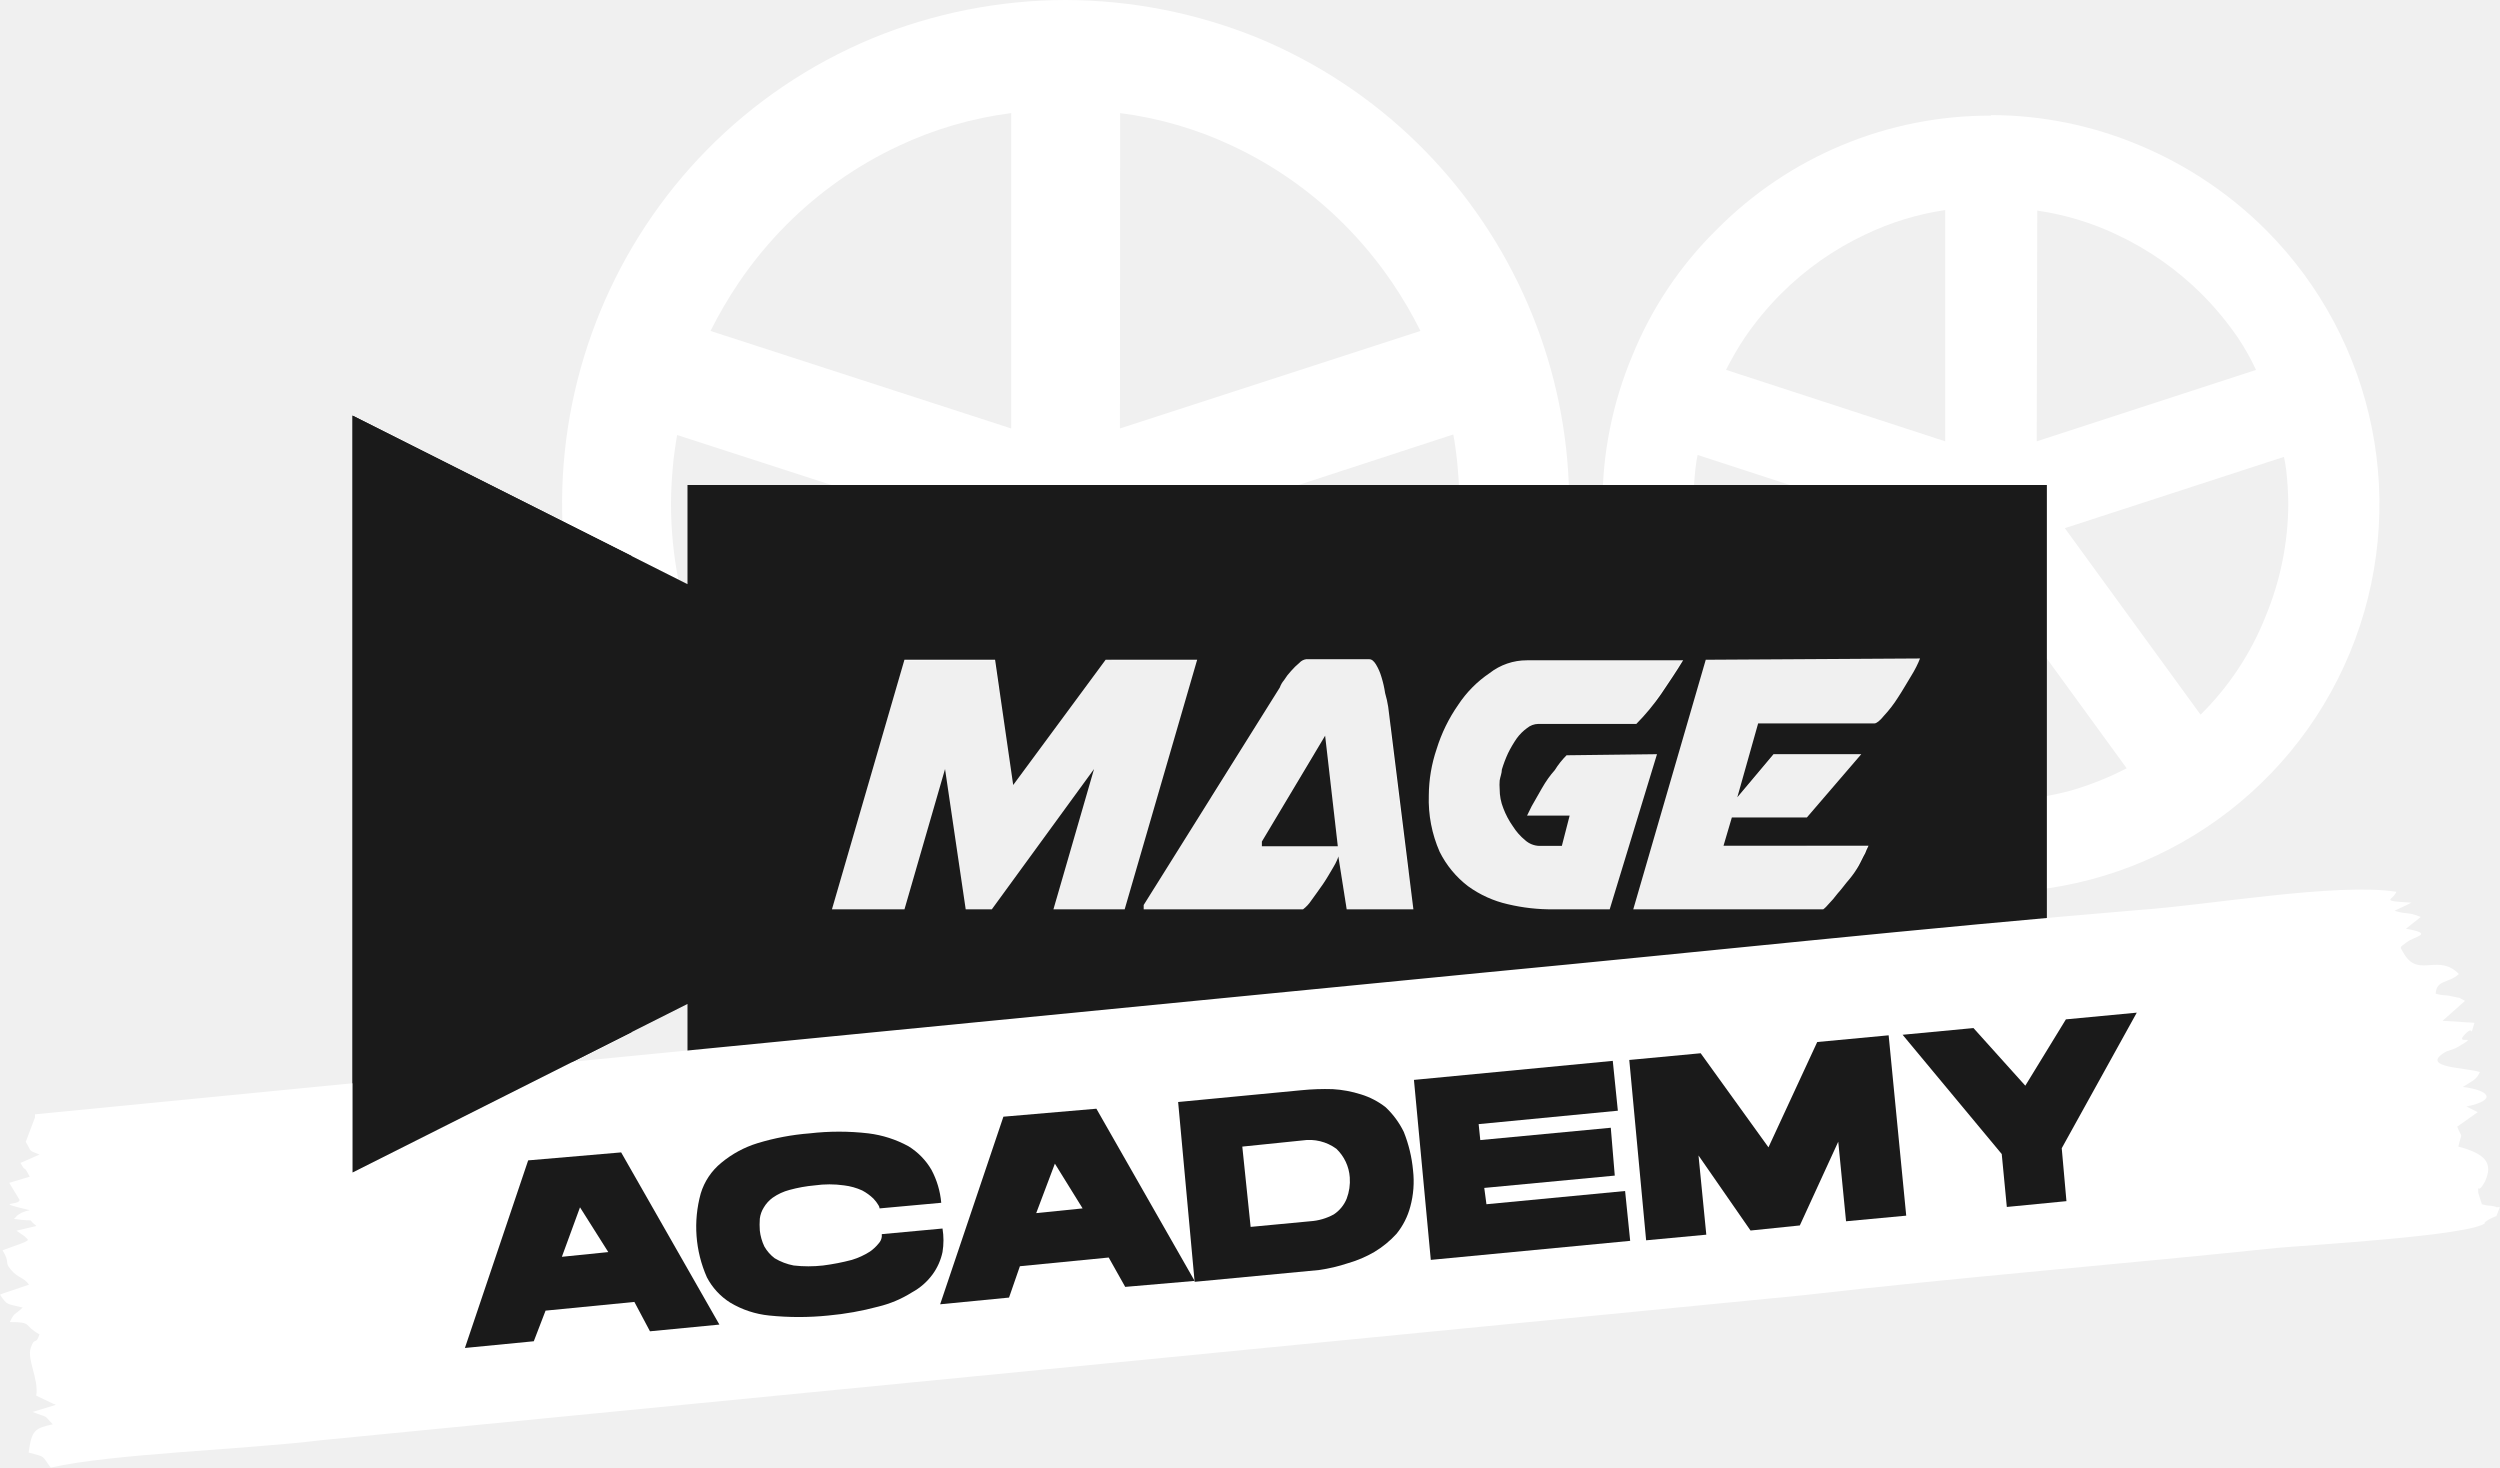
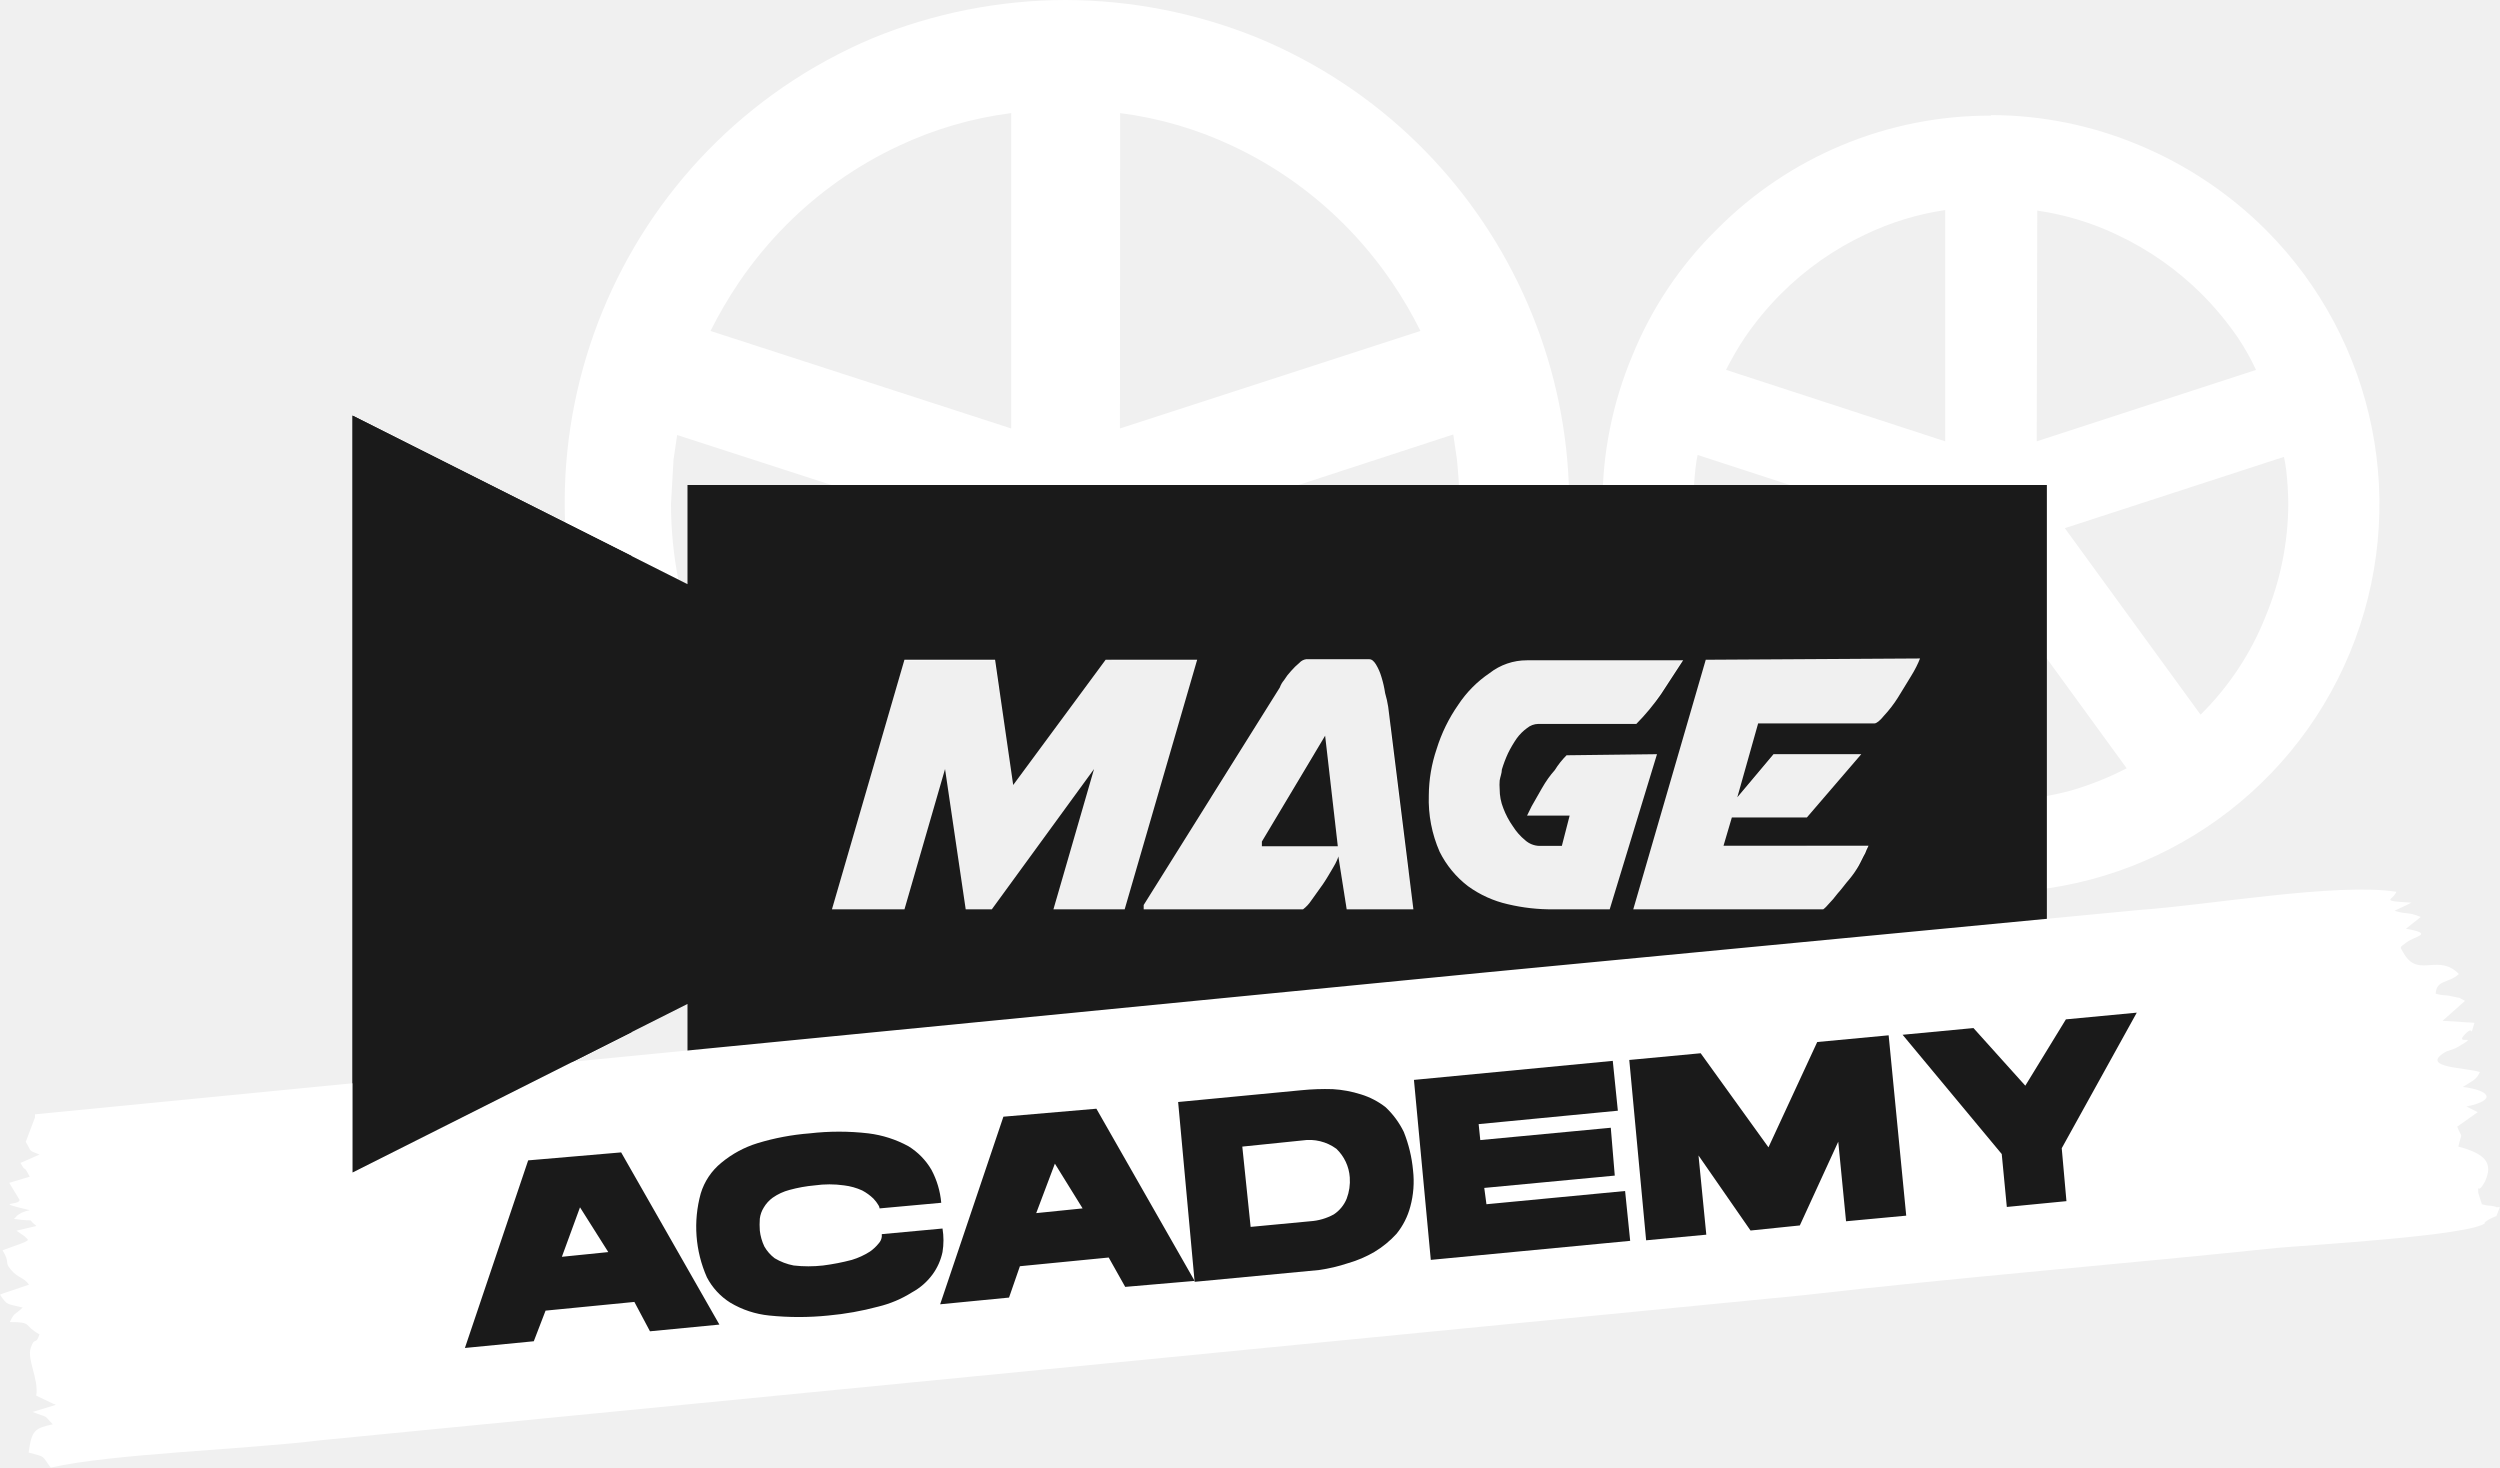
<svg xmlns="http://www.w3.org/2000/svg" viewBox="0 0 137.93 80.99">
-   <defs>
-     <style>.cls-1,.cls-3{fill:#fff;}.cls-2,.cls-4{fill:#1a1a1a;}.cls-2,.cls-3{fill-rule:evenodd;}</style>
-   </defs>
-   <g id="Layer_2" data-name="Layer 2">
-     <g id="Layer_1-2" data-name="Layer 1">
-       <path class="cls-1" d="M109.84,6.35A21.18,21.18,0,0,1,118,8a21.72,21.72,0,0,1,7,4.67,21.42,21.42,0,0,1-15.17,36.57,20.82,20.82,0,0,1-7.42-1.33.83.83,0,0,1,.08-.12,1.81,1.81,0,0,0,.09-.17l.17-.34a1.62,1.62,0,0,0,.17-.36l.11-.23H99.72a17.93,17.93,0,0,1-2.46-1.56h2.41l3-3.49H97.85l-2,2.38L97,39.91h6.43c.09,0,.29-.14.51-.42a6.71,6.71,0,0,0,.77-1c.26-.39.48-.79.71-1.16s.4-.71.51-1h-5.47l5.3-7.29-12.1-3.94a6.83,6.83,0,0,0-.12.77,18.37,18.37,0,0,0-.11,1.84A16.19,16.19,0,0,0,94.71,34a14.19,14.19,0,0,0,1.21,2.36H94.11l-1.3,4.39c-.51-.68-1-1.42-1.45-2.15a4,4,0,0,0,.28-.37c.4-.6.83-1.22,1.22-1.87H90.23L90.06,36a21.15,21.15,0,0,1,0-16.38,20.61,20.61,0,0,1,4.65-6.95,21.19,21.19,0,0,1,15.13-6.29Zm2.53,18,12.1-3.94a13.2,13.2,0,0,0-1-1.78,17.37,17.37,0,0,0-2-2.41,16.67,16.67,0,0,0-4.65-3.26,15.32,15.32,0,0,0-4.42-1.34Zm13.66.85-12.11,3.94,7.49,10.29,0,0A15.77,15.77,0,0,0,125,34a16.37,16.37,0,0,0,1.25-6.26,18.34,18.34,0,0,0-.12-1.84A6.8,6.8,0,0,0,126,25.17Zm-8.68,17.21-7.51-10.32-7.48,10.32a16.86,16.86,0,0,0,11.85,1.22A16.76,16.76,0,0,0,117.35,42.38Zm-22.11-22,12.08,3.94V11.59a15.32,15.32,0,0,0-4.39,1.34,16.52,16.52,0,0,0-4.65,3.26,17,17,0,0,0-2,2.41C95.9,19.16,95.56,19.76,95.24,20.38Z" />
-       <path class="cls-1" d="M58.79,0A28.37,28.37,0,0,1,69.42,2.1,27.84,27.84,0,0,1,85.21,36.4h-1a3.33,3.33,0,0,0-2.07.71,6.27,6.27,0,0,0-1.73,1.75,8.79,8.79,0,0,0-1.19,2.44,8.12,8.12,0,0,0-.43,2.55,7.54,7.54,0,0,0,.43,2.72c-.26.29-.54.57-.83.85s-.48.46-.7.68l-1-8a21.75,21.75,0,0,0,3.83-12.33c0-.82-.06-1.64-.14-2.44-.06-.45-.11-.93-.2-1.36L63.64,29.37l6.63,9.1L66.84,44l-2.13-2.92,1.37-4.65H61.34l-2.55-3.52L55.11,38l-.23-1.56h-5l-4,13.77h4l.66-2.26a22.66,22.66,0,0,0,2.52.87h0l.2,1.39h1.44l.68-.9a19.93,19.93,0,0,0,2.92.28l-.2.62h4l.26-.9L63.69,49l-.59.91V50s0,0,0,.17h8.79a1.92,1.92,0,0,0,.45-.48c.2-.28.43-.59.65-.91s.4-.65.57-.93.26-.51.28-.6l.46,2.92h1a27.46,27.46,0,0,1-5.81,3.29A27.79,27.79,0,0,1,48.16,2.1,28.25,28.25,0,0,1,58.79,0Zm3,23.64,16.58-5.38a22.73,22.73,0,0,0-1.56-2.67,22.21,22.21,0,0,0-2.64-3.2A21.77,21.77,0,0,0,68,8.05a20.65,20.65,0,0,0-6.2-1.81ZM72.51,41.56l.82,1.13.48,4H69.62v-.26Zm-28.83,1.9L53.94,29.37,37.36,24c-.08.43-.14.91-.2,1.36-.08.8-.14,1.62-.14,2.44a22.09,22.09,0,0,0,1.64,8.33,21.82,21.82,0,0,0,4.74,7.06ZM39.2,18.26l16.59,5.38V6.24a20.71,20.71,0,0,0-6.21,1.81,21.77,21.77,0,0,0-6.18,4.34,22.21,22.21,0,0,0-2.64,3.2A24.22,24.22,0,0,0,39.2,18.26Z" />
-       <path class="cls-2" d="M19.45,22.93l18.48,9.3V26.76h75v34.1h-75V55.39l-18.48,9.3Zm42.6,27.24,4-13.77H61l-5.1,6.91-1-6.91h-5l-4,13.77h4l2.24-7.74,1.14,7.74h1.44l5.64-7.74-2.24,7.74Zm15.93,0L76.59,39a5.78,5.78,0,0,0-.17-.76,6,6,0,0,0-.2-.88,2.92,2.92,0,0,0-.31-.71c-.11-.17-.22-.28-.37-.28H72.06a.62.62,0,0,0-.37.2,3.9,3.9,0,0,0-.46.45,3.27,3.27,0,0,0-.39.51,1.24,1.24,0,0,0-.23.4l-7.51,12V50s0,0,0,.17h8.79a1.92,1.92,0,0,0,.45-.48c.2-.28.43-.59.65-.91s.4-.65.57-.93.26-.51.28-.6l.46,2.92Zm-8.36-3.74,3.49-5.84.7,6.1H69.62Zm21.8-4.82-2.61,8.56H85.69a10.39,10.39,0,0,1-2.49-.28,6,6,0,0,1-2.21-1A5.45,5.45,0,0,1,79.43,47a7.14,7.14,0,0,1-.6-3.12,8.12,8.12,0,0,1,.43-2.55,8.79,8.79,0,0,1,1.19-2.44,6.27,6.27,0,0,1,1.73-1.75,3.33,3.33,0,0,1,2.07-.71h8.61c-.39.65-.82,1.27-1.22,1.87a12.2,12.2,0,0,1-1.36,1.64H84.87a1,1,0,0,0-.62.23,2.56,2.56,0,0,0-.57.57,6.54,6.54,0,0,0-.48.82,6.78,6.78,0,0,0-.34.9c0,.2-.09.4-.12.6a2.9,2.9,0,0,0,0,.48,2.81,2.81,0,0,0,.2,1.05,4.48,4.48,0,0,0,.53,1,3.21,3.21,0,0,0,.68.77,1.22,1.22,0,0,0,.77.31h1.25L86.6,45H84.25v0l.25-.51c.17-.29.34-.6.57-1s.45-.71.71-1a4.57,4.57,0,0,1,.65-.82Zm2.69-5.21-4,13.77h10.48s.12-.08.26-.25a6.38,6.38,0,0,0,.54-.63c.23-.25.42-.53.65-.79a5,5,0,0,0,.51-.74,1.81,1.81,0,0,0,.09-.17l.17-.34a1.62,1.62,0,0,0,.17-.36l.11-.23h-8l.46-1.56h4.14l3-3.49H97.85l-2,2.38L97,39.91h6.43c.09,0,.29-.14.51-.42a6.71,6.71,0,0,0,.77-1c.26-.39.48-.79.71-1.16s.4-.71.51-1Z" />
-       <path class="cls-3" d="M1.42,63c.37.62.11.42.76.7l-1.05.46c.34.62.12,0,.51.76l-1.13.34.57.94c0,.34-1.56.06.56.57a1.94,1.94,0,0,0-.45.14c-.37.22-.17.11-.42.34,1.41.2.59-.12,1.24.39l-1.1.26.45.31c.2.26.57.14-1.22.77.46.76.06.59.46,1.07s.7.4,1,.83L.2,71.35l-.2.08c.43.63.37.48,1.25.71-.48.46-.43.23-.71.8,1.3,0,.71.17,1.64.68-.22.65-.25.08-.48.73S2.15,76.08,2,77l.94.45a.28.28,0,0,1,.14.06l-1.28.39c.94.37.54.09,1.11.68-1,.23-1.16.32-1.33,1.56,1,.26.71.17,1.22.83,3.37-.77,10.8-1,14.91-1.51l81.78-8c8.67-1,17.46-1.7,26.13-2.61,1.5-.14,10.86-.68,11.51-1.39,0,0-.2.06.17-.17a4.14,4.14,0,0,1,.43-.2l.19-.48a.26.26,0,0,0-.17,0,.5.5,0,0,0-.17-.06c-.28-.06-.28,0-.65-.11l-.2-.63c0-.71-.11.09.23-.39l.14-.23c.46-1,.06-1.53-1.47-1.93.22-.91.22-.37-.06-1.1l1.13-.8-.62-.31c1.76-.37,1.22-.91-.2-1.08.57-.37.74-.39.94-.82-.68-.25-3.26-.23-2-1.05.25-.17.51-.17.79-.34,1.31-.76-.23-.05.37-.68s.23.37.54-.65l-1.76-.11L136,55.22c-.54-.28-.06-.09-.77-.26-.31-.08-.37,0-.85-.14.06-.79.68-.54,1.28-1.08-1.08-1.13-2.16.15-2.95-1l-.12-.19c-.17-.34-.25-.23.2-.57s1.56-.45-.05-.74l.82-.65c-.77-.31-.71-.11-1.45-.34l.94-.45c-1.82-.09-1-.17-.91-.49,0,0,.06,0,.06-.11-3.26-.51-10.38.74-14.12,1-12,1-24,2.3-35.91,3.43L1.93,61.48s0,.06,0,.09,0,.06,0,.08Z" />
-       <path class="cls-4" d="M34.27,63.58l5.42,9.5-3.83.37L35,71.83l-4.9.48L29.45,74l-3.8.37,3.49-10.35ZM31,69.34l2.56-.26L32,66.61Z" />
-       <path id="_1" data-name="1" class="cls-4" d="M44.67,62.53a14,14,0,0,1,3.24,0,6.18,6.18,0,0,1,2.21.71,3.74,3.74,0,0,1,1.27,1.3,4.74,4.74,0,0,1,.54,1.82l-3.4.31a.39.39,0,0,0-.06-.17,2,2,0,0,0-.28-.37,2.75,2.75,0,0,0-.62-.45,3.39,3.39,0,0,0-1-.28,5.77,5.77,0,0,0-1.62,0,7.91,7.91,0,0,0-1.39.25,2.89,2.89,0,0,0-.93.43,1.8,1.8,0,0,0-.49.54,1.5,1.5,0,0,0-.22.62,4.5,4.5,0,0,0,0,.65,2.76,2.76,0,0,0,.25.88,2.14,2.14,0,0,0,.57.65,3.2,3.2,0,0,0,1.05.4,7.26,7.26,0,0,0,1.62,0A12.3,12.3,0,0,0,47,69.51a4,4,0,0,0,1-.46,2.34,2.34,0,0,0,.48-.45.65.65,0,0,0,.17-.37l0-.14L52,67.78a4,4,0,0,1,0,1.3,3.22,3.22,0,0,1-.54,1.22,3.44,3.44,0,0,1-1.14,1,6.24,6.24,0,0,1-1.87.79,16.29,16.29,0,0,1-2.75.49,16,16,0,0,1-3.26,0,5.19,5.19,0,0,1-2.15-.71A3.63,3.63,0,0,1,39,70.47a6.89,6.89,0,0,1-.34-4.62,3.48,3.48,0,0,1,1.14-1.7,5.79,5.79,0,0,1,2-1.08A13.42,13.42,0,0,1,44.67,62.53Z" />
-       <path id="_2" data-name="2" class="cls-4" d="M60.49,61.17l5.42,9.5L62.08,71l-.91-1.62-4.9.48-.6,1.73-3.8.37,3.49-10.35Zm-3.32,5.76,2.56-.26L58.2,64.2Z" />
-       <path id="_3" data-name="3" class="cls-4" d="M72.77,70.07l-6.86.65L65,60.8l6.8-.65a13.32,13.32,0,0,1,1.73-.06,6.37,6.37,0,0,1,1.56.29,4.2,4.2,0,0,1,1.36.71,4.7,4.7,0,0,1,1,1.36,7.58,7.58,0,0,1,.51,2.12,5.3,5.3,0,0,1-.15,2,4,4,0,0,1-.76,1.5,5.44,5.44,0,0,1-1.22,1,6.27,6.27,0,0,1-1.45.62A9.05,9.05,0,0,1,72.77,70.07Zm-.49-2.69A3.12,3.12,0,0,0,73.59,67a1.89,1.89,0,0,0,.71-.87,2.75,2.75,0,0,0,.17-1.17,2.41,2.41,0,0,0-.74-1.58,2.53,2.53,0,0,0-1.87-.46l-3.32.34L69,67.69Z" />
-       <polygon id="_4" data-name="4" class="cls-4" points="78.01 59.58 88.98 58.53 89.26 61.28 81.58 62.02 81.67 62.9 88.87 62.22 89.09 64.86 81.89 65.54 82.01 66.44 89.66 65.71 89.94 68.46 78.94 69.51 78.01 59.58" />
-       <polygon id="_5" data-name="5" class="cls-4" points="99.3 67.61 96.58 67.89 93.71 63.75 94.14 68.12 90.82 68.43 89.89 58.48 93.83 58.11 97.57 63.3 100.26 57.49 104.2 57.12 105.17 67.07 101.85 67.38 101.42 62.99 99.3 67.61" />
-       <polygon id="_6" data-name="6" class="cls-4" points="113.98 56.24 117.89 55.87 113.75 63.35 114.01 66.27 110.72 66.59 110.44 63.67 104.97 57.09 108.88 56.72 111.74 59.9 113.98 56.24" />
-       <polygon class="cls-2" points="19.45 22.93 34.84 30.67 34.84 56.95 19.45 64.69 19.45 22.93" />
-     </g>
+   <path d="M109.84 6.35A21.18 21.18 0 0 1 118 8a21.72 21.72 0 0 1 7 4.67 21.42 21.42 0 0 1-15.17 36.57 20.82 20.82 0 0 1-7.42-1.33.83.83 0 0 1 .08-.12 1.81 1.81 0 0 0 .09-.17l.17-.34a1.62 1.62 0 0 0 .17-.36l.11-.23h-3.31a17.93 17.93 0 0 1-2.46-1.56h2.41l3-3.49h-4.82l-2 2.38L97 39.91h6.43c.09 0 .29-.14.51-.42a6.71 6.71 0 0 0 .77-1l.71-1.16c.23-.37.4-.71.51-1h-5.47l5.3-7.29-12.1-3.94a6.83 6.83 0 0 0-.12.77 18.37 18.37 0 0 0-.11 1.84A16.19 16.19 0 0 0 94.71 34a14.19 14.19 0 0 0 1.21 2.36h-1.81l-1.3 4.39-1.45-2.15a4 4 0 0 0 .28-.37l1.22-1.87h-2.63l-.17-.36a21.15 21.15 0 0 1 0-16.38 20.61 20.61 0 0 1 4.65-6.95 21.19 21.19 0 0 1 15.13-6.29zm2.53 18l12.1-3.94a13.2 13.2 0 0 0-1-1.78 17.37 17.37 0 0 0-2-2.41 16.67 16.67 0 0 0-4.65-3.26 15.32 15.32 0 0 0-4.42-1.34zm13.66.85l-12.11 3.94 7.49 10.29h0A15.77 15.77 0 0 0 125 34a16.37 16.37 0 0 0 1.25-6.26 18.34 18.34 0 0 0-.12-1.84 6.8 6.8 0 0 0-.13-.73zm-8.68 17.21l-7.51-10.32-7.48 10.32a16.86 16.86 0 0 0 11.85 1.22 16.76 16.76 0 0 0 3.14-1.25zm-22.11-22l12.08 3.94V11.59a15.32 15.32 0 0 0-4.39 1.34 16.52 16.52 0 0 0-4.65 3.26 17 17 0 0 0-2 2.41c-.38.56-.72 1.16-1.04 1.78zM58.79 0a28.37 28.37 0 0 1 10.63 2.1 27.84 27.84 0 0 1 15.79 34.3h-1a3.33 3.33 0 0 0-2.07.71 6.27 6.27 0 0 0-1.73 1.75 8.79 8.79 0 0 0-1.19 2.44 8.12 8.12 0 0 0-.43 2.55 7.54 7.54 0 0 0 .43 2.72l-.83.85-.7.68-1-8a21.75 21.75 0 0 0 3.83-12.33c0-.82-.06-1.64-.14-2.44l-.2-1.36-16.54 5.4 6.63 9.1L66.84 44l-2.13-2.92 1.37-4.65h-4.74l-2.55-3.52L55.11 38l-.23-1.56h-5l-4 13.77h4l.66-2.26a22.66 22.66 0 0 0 2.52.87h0l.2 1.39h1.44l.68-.9a19.93 19.93 0 0 0 2.92.28l-.2.62h4l.26-.9 1.33-.31-.59.91V50v.17h8.79a1.92 1.92 0 0 0 .45-.48l.65-.91c.22-.32.4-.65.57-.93s.26-.51.28-.6l.46 2.92h1a27.46 27.46 0 0 1-5.81 3.29A27.807 27.807 0 0 1 48.16 2.1 28.25 28.25 0 0 1 58.79 0zm3 23.64l16.58-5.38a22.73 22.73 0 0 0-1.56-2.67 22.21 22.21 0 0 0-2.64-3.2A21.77 21.77 0 0 0 68 8.05a20.65 20.65 0 0 0-6.2-1.81zm10.72 17.92l.82 1.13.48 4h-4.19v-.26zm-28.83 1.9l10.26-14.09L37.36 24l-.2 1.36-.14 2.44a22.09 22.09 0 0 0 1.64 8.33 21.82 21.82 0 0 0 4.74 7.06zm-4.48-25.2l16.59 5.38V6.24a20.71 20.71 0 0 0-6.21 1.81 21.77 21.77 0 0 0-6.18 4.34 22.21 22.21 0 0 0-2.64 3.2 24.22 24.22 0 0 0-1.56 2.67z" fill="#fff" />
+   <g fill-rule="evenodd">
+     <path d="M19.45 22.93l18.48 9.3v-5.47h75v34.1h-75v-5.47l-18.48 9.3zm42.6 27.24l4-13.77H61l-5.1 6.91-1-6.91h-5l-4 13.77h4l2.24-7.74 1.14 7.74h1.44l5.64-7.74-2.24 7.74zm15.93 0L76.59 39a5.78 5.78 0 0 0-.17-.76 6 6 0 0 0-.2-.88 2.92 2.92 0 0 0-.31-.71c-.11-.17-.22-.28-.37-.28h-3.48a.62.62 0 0 0-.37.2 3.9 3.9 0 0 0-.46.45 3.27 3.27 0 0 0-.39.51 1.24 1.24 0 0 0-.23.4l-7.51 12V50v.17h8.79a1.92 1.92 0 0 0 .45-.48l.65-.91c.22-.32.4-.65.57-.93s.26-.51.28-.6l.46 2.92zm-8.36-3.74l3.49-5.84.7 6.1h-4.19zm21.8-4.82l-2.61 8.56h-3.12a10.39 10.39 0 0 1-2.49-.28 6 6 0 0 1-2.21-1A5.45 5.45 0 0 1 79.43 47a7.14 7.14 0 0 1-.6-3.12 8.12 8.12 0 0 1 .43-2.55 8.79 8.79 0 0 1 1.19-2.44 6.27 6.27 0 0 1 1.73-1.75 3.33 3.33 0 0 1 2.07-.71h8.61l-1.22 1.87a12.2 12.2 0 0 1-1.36 1.64h-5.41a1 1 0 0 0-.62.23 2.56 2.56 0 0 0-.57.57 6.54 6.54 0 0 0-.48.82 6.78 6.78 0 0 0-.34.9c0 .2-.09.4-.12.6a2.9 2.9 0 0 0 0 .48 2.81 2.81 0 0 0 .2 1.05 4.48 4.48 0 0 0 .53 1 3.21 3.21 0 0 0 .68.77 1.22 1.22 0 0 0 .77.31h1.25L86.6 45h-2.35 0l.25-.51.57-1c.23-.4.45-.71.71-1a4.57 4.57 0 0 1 .65-.82zm2.69-5.21l-4 13.77h10.48s.12-.08.26-.25a6.38 6.38 0 0 0 .54-.63c.23-.25.42-.53.65-.79a5 5 0 0 0 .51-.74 1.81 1.81 0 0 0 .09-.17l.17-.34a1.62 1.62 0 0 0 .17-.36l.11-.23h-8l.46-1.56h4.14l3-3.49h-4.84l-2 2.38L97 39.91h6.43c.09 0 .29-.14.51-.42a6.71 6.71 0 0 0 .77-1l.71-1.16c.23-.37.4-.71.51-1z" fill="#1a1a1a" />
+     <path d="M1.42 63c.37.62.11.42.76.7l-1.05.46c.34.62.12 0 .51.76l-1.13.34.57.94c0 .34-1.56.06.56.57a1.94 1.94 0 0 0-.45.14c-.37.22-.17.11-.42.34 1.41.2.59-.12 1.24.39l-1.1.26.45.31c.2.26.57.14-1.22.77.46.76.06.59.46 1.07s.7.4 1 .83l-1.4.47-.2.08c.43.63.37.48 1.25.71-.48.46-.43.23-.71.8 1.3 0 .71.17 1.64.68-.22.65-.25.08-.48.73s.45 1.73.3 2.65l.94.45a.28.28 0 0 1 .14.06l-1.28.39c.94.37.54.09 1.11.68-1 .23-1.16.32-1.33 1.56 1 .26.71.17 1.22.83 3.37-.77 10.8-1 14.91-1.51l81.78-8c8.67-1 17.46-1.7 26.13-2.61 1.5-.14 10.86-.68 11.51-1.39 0 0-.2.06.17-.17a4.14 4.14 0 0 1 .43-.2l.19-.48a.26.26 0 0 0-.17 0 .5.5 0 0 0-.17-.06c-.28-.06-.28 0-.65-.11l-.2-.63c0-.71-.11.09.23-.39l.14-.23c.46-1 .06-1.53-1.47-1.93.22-.91.22-.37-.06-1.1l1.13-.8-.62-.31c1.76-.37 1.22-.91-.2-1.08.57-.37.74-.39.94-.82-.68-.25-3.26-.23-2-1.05.25-.17.51-.17.79-.34 1.31-.76-.23-.05.37-.68s.23.37.54-.65l-1.76-.11 1.24-1.1c-.54-.28-.06-.09-.77-.26-.31-.08-.37 0-.85-.14.06-.79.68-.54 1.28-1.08-1.08-1.13-2.16.15-2.95-1l-.12-.19c-.17-.34-.25-.23.2-.57s1.56-.45-.05-.74l.82-.65c-.77-.31-.71-.11-1.45-.34l.94-.45c-1.82-.09-1-.17-.91-.49 0 0 .06 0 .06-.11-3.26-.51-10.38.74-14.12 1l-35.91 3.43-80.24 7.85v.09.08z" fill="#fff" />
+   </g>
+   <g fill="#1a1a1a">
+     <path d="M34.27 63.58l5.42 9.5-3.83.37-.86-1.62-4.9.48-.65 1.69-3.8.37 3.49-10.35zM31 69.34l2.56-.26L32 66.61zm13.67-6.81a14 14 0 0 1 3.24 0 6.18 6.18 0 0 1 2.21.71 3.74 3.74 0 0 1 1.27 1.3 4.74 4.74 0 0 1 .54 1.82l-3.4.31a.39.39 0 0 0-.06-.17 2 2 0 0 0-.28-.37 2.75 2.75 0 0 0-.62-.45 3.39 3.39 0 0 0-1-.28 5.77 5.77 0 0 0-1.62 0 7.91 7.91 0 0 0-1.39.25 2.89 2.89 0 0 0-.93.43 1.8 1.8 0 0 0-.49.54 1.5 1.5 0 0 0-.22.62 4.5 4.5 0 0 0 0 .65 2.76 2.76 0 0 0 .25.88 2.14 2.14 0 0 0 .57.65 3.2 3.2 0 0 0 1.05.4 7.26 7.26 0 0 0 1.62 0 12.3 12.3 0 0 0 1.59-.31 4 4 0 0 0 1-.46 2.34 2.34 0 0 0 .48-.45.65.65 0 0 0 .17-.37v-.14l3.35-.31a4 4 0 0 1 0 1.3 3.22 3.22 0 0 1-.54 1.22 3.44 3.44 0 0 1-1.14 1 6.24 6.24 0 0 1-1.87.79 16.29 16.29 0 0 1-2.75.49 16 16 0 0 1-3.26 0 5.19 5.19 0 0 1-2.15-.71 3.63 3.63 0 0 1-1.29-1.4 6.89 6.89 0 0 1-.34-4.62 3.48 3.48 0 0 1 1.14-1.7 5.79 5.79 0 0 1 2-1.08 13.42 13.42 0 0 1 2.87-.54zm15.82-1.36l5.42 9.5-3.83.33-.91-1.62-4.9.48-.6 1.73-3.8.37 3.49-10.35zm-3.32 5.76l2.56-.26-1.53-2.47z" />
+     <path d="M72.77 70.07l-6.86.65L65 60.8l6.8-.65a13.32 13.32 0 0 1 1.73-.06 6.37 6.37 0 0 1 1.56.29 4.2 4.2 0 0 1 1.36.71 4.7 4.7 0 0 1 1 1.36 7.58 7.58 0 0 1 .51 2.12 5.3 5.3 0 0 1-.15 2 4 4 0 0 1-.76 1.5 5.44 5.44 0 0 1-1.22 1 6.27 6.27 0 0 1-1.45.62 9.05 9.05 0 0 1-1.61.38zm-.49-2.69a3.12 3.12 0 0 0 1.31-.38 1.89 1.89 0 0 0 .71-.87 2.75 2.75 0 0 0 .17-1.17 2.41 2.41 0 0 0-.74-1.58 2.53 2.53 0 0 0-1.87-.46l-3.32.34.46 4.43zm5.73-7.8l10.97-1.05.28 2.75-7.68.74.09.88 7.2-.68.22 2.64-7.2.68.12.9 7.65-.73.28 2.75-11 1.05-.93-9.93zm21.29 8.03l-2.72.28-2.87-4.14.43 4.37-3.32.31-.93-9.95 3.94-.37 3.74 5.19 2.69-5.81 3.94-.37.97 9.95-3.32.31-.43-4.39-2.12 4.62zm14.68-11.37l3.91-.37-4.14 7.48.26 2.92-3.29.32-.28-2.92-5.47-6.58 3.91-.37 2.86 3.18 2.24-3.66z" />
+     <path d="M19.45 22.93l15.39 7.74v26.28l-15.39 7.74V22.93z" fill-rule="evenodd" />
  </g>
</svg>
